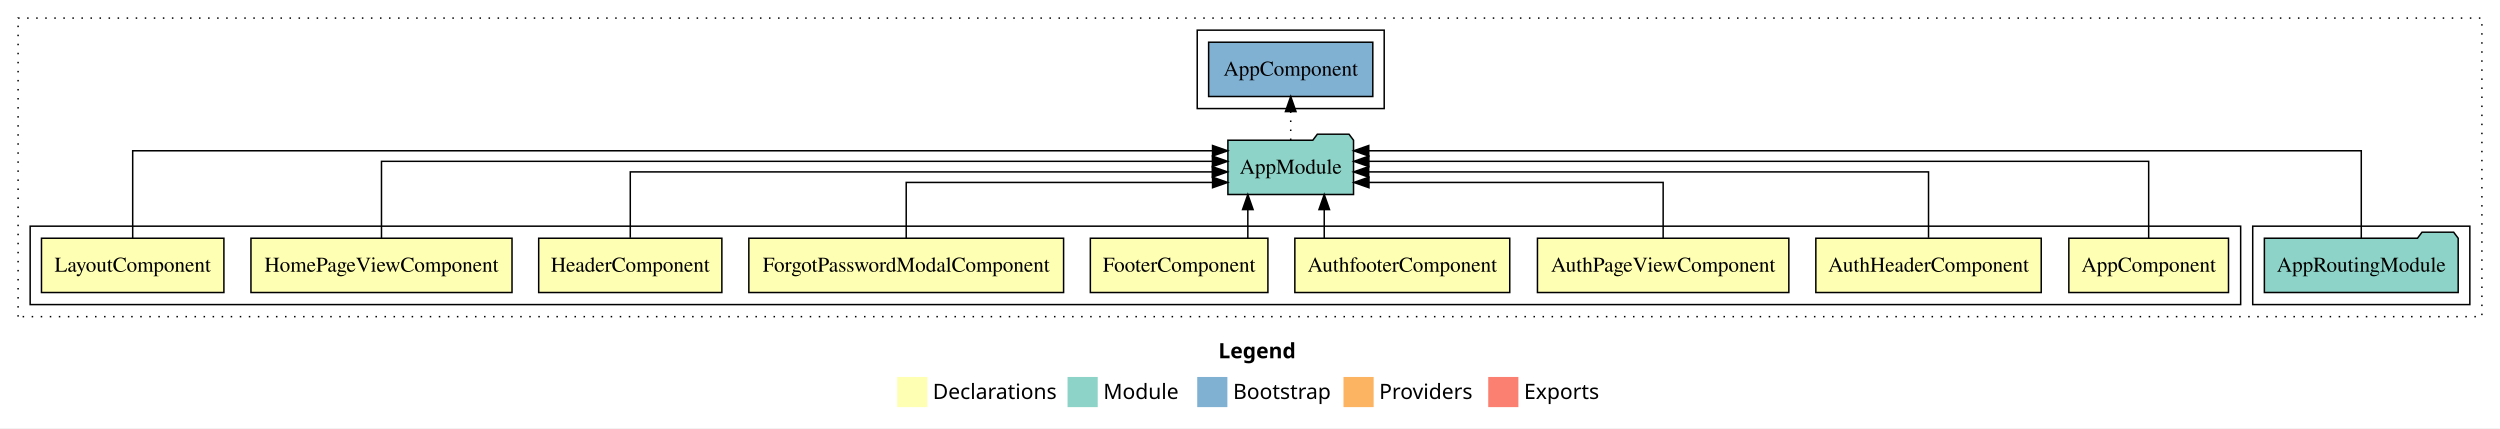
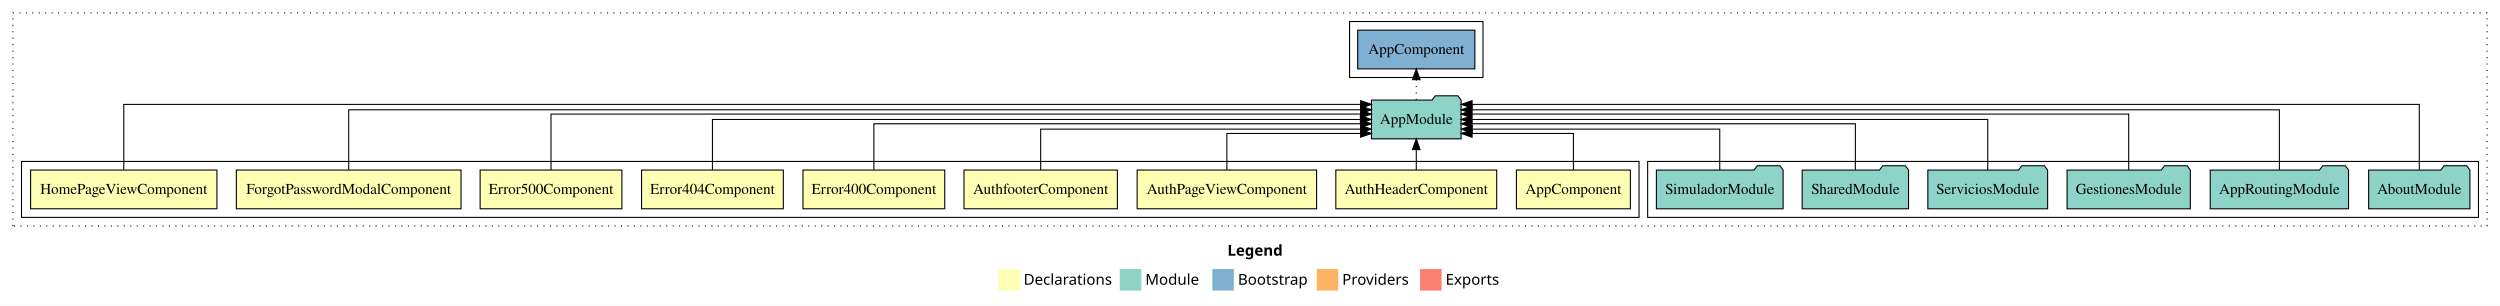
- <svg xmlns="http://www.w3.org/2000/svg" width="1658pt" height="284pt" viewBox="0.00 0.00 1658.00 284.00">
+ <svg xmlns="http://www.w3.org/2000/svg" width="2323pt" height="284pt" viewBox="0.00 0.00 2323.00 284.00">
  <g id="graph0" class="graph" transform="scale(1 1) rotate(0) translate(4 280)">
-     <polygon fill="white" stroke="transparent" points="-4,4 -4,-280 1654,-280 1654,4 -4,4" />
-     <text text-anchor="start" x="804.01" y="-42.4" font-family="Times-12" font-weight="bold" font-size="14.00">Legend</text>
-     <polygon fill="#ffffb3" stroke="transparent" points="591,-10 591,-30 611,-30 611,-10 591,-10" />
-     <text text-anchor="start" x="614.63" y="-15.4" font-family="Times-12" font-size="14.00">  Declarations</text>
-     <polygon fill="#8dd3c7" stroke="transparent" points="704,-10 704,-30 724,-30 724,-10 704,-10" />
-     <text text-anchor="start" x="727.73" y="-15.4" font-family="Times-12" font-size="14.00">  Module</text>
-     <polygon fill="#80b1d3" stroke="transparent" points="790,-10 790,-30 810,-30 810,-10 790,-10" />
-     <text text-anchor="start" x="813.78" y="-15.4" font-family="Times-12" font-size="14.00">  Bootstrap</text>
-     <polygon fill="#fdb462" stroke="transparent" points="887,-10 887,-30 907,-30 907,-10 887,-10" />
-     <text text-anchor="start" x="910.67" y="-15.4" font-family="Times-12" font-size="14.00">  Providers</text>
-     <polygon fill="#fb8072" stroke="transparent" points="983,-10 983,-30 1003,-30 1003,-10 983,-10" />
-     <text text-anchor="start" x="1006.73" y="-15.4" font-family="Times-12" font-size="14.00">  Exports</text>
+     <polygon fill="white" stroke="transparent" points="-4,4 -4,-280 2319,-280 2319,4 -4,4" />
+     <text text-anchor="start" x="1136.51" y="-42.4" font-family="Times-12" font-weight="bold" font-size="14.00">Legend</text>
+     <polygon fill="#ffffb3" stroke="transparent" points="923.5,-10 923.5,-30 943.5,-30 943.5,-10 923.5,-10" />
+     <text text-anchor="start" x="947.13" y="-15.4" font-family="Times-12" font-size="14.00">  Declarations</text>
+     <polygon fill="#8dd3c7" stroke="transparent" points="1036.5,-10 1036.5,-30 1056.5,-30 1056.5,-10 1036.5,-10" />
+     <text text-anchor="start" x="1060.23" y="-15.4" font-family="Times-12" font-size="14.00">  Module</text>
+     <polygon fill="#80b1d3" stroke="transparent" points="1122.5,-10 1122.5,-30 1142.5,-30 1142.5,-10 1122.5,-10" />
+     <text text-anchor="start" x="1146.28" y="-15.4" font-family="Times-12" font-size="14.00">  Bootstrap</text>
+     <polygon fill="#fdb462" stroke="transparent" points="1219.5,-10 1219.5,-30 1239.5,-30 1239.5,-10 1219.5,-10" />
+     <text text-anchor="start" x="1243.17" y="-15.4" font-family="Times-12" font-size="14.00">  Providers</text>
+     <polygon fill="#fb8072" stroke="transparent" points="1315.5,-10 1315.5,-30 1335.5,-30 1335.5,-10 1315.5,-10" />
+     <text text-anchor="start" x="1339.23" y="-15.4" font-family="Times-12" font-size="14.00">  Exports</text>
    <g id="clust1" class="cluster">
-       <polygon fill="none" stroke="black" stroke-dasharray="1,5" points="8,-70 8,-268 1642,-268 1642,-70 8,-70" />
+       <polygon fill="none" stroke="black" stroke-dasharray="1,5" points="8,-70 8,-268 2307,-268 2307,-70 8,-70" />
    </g>
    <g id="clust14" class="cluster">
-       <polygon fill="none" stroke="black" points="790,-208 790,-260 914,-260 914,-208 790,-208" />
+       <polygon fill="none" stroke="black" points="1250,-208 1250,-260 1374,-260 1374,-208 1250,-208" />
    </g>
    <g id="clust12" class="cluster">
-       <polygon fill="none" stroke="black" points="1490,-78 1490,-130 1634,-130 1634,-78 1490,-78" />
+       <polygon fill="none" stroke="black" points="1527,-78 1527,-130 2299,-130 2299,-78 1527,-78" />
    </g>
    <g id="clust2" class="cluster">
-       <polygon fill="none" stroke="black" points="16,-78 16,-130 1482,-130 1482,-78 16,-78" />
+       <polygon fill="none" stroke="black" points="16,-78 16,-130 1519,-130 1519,-78 16,-78" />
    </g>
    <g id="node1" class="node">
-       <polygon fill="#ffffb3" stroke="black" points="1473.94,-122 1368.06,-122 1368.06,-86 1473.94,-86 1473.94,-122" />
-       <text text-anchor="middle" x="1421" y="-99.8" font-family="Times,serif" font-size="14.00">AppComponent</text>
+       <polygon fill="#ffffb3" stroke="black" points="1510.94,-122 1405.06,-122 1405.06,-86 1510.94,-86 1510.94,-122" />
+       <text text-anchor="middle" x="1458" y="-99.8" font-family="Times,serif" font-size="14.00">AppComponent</text>
    </g>
    <g id="node10" class="node">
-       <polygon fill="#8dd3c7" stroke="black" points="893.66,-187 890.66,-191 869.66,-191 866.66,-187 810.34,-187 810.34,-151 893.66,-151 893.66,-187" />
-       <text text-anchor="middle" x="852" y="-164.8" font-family="Times,serif" font-size="14.00">AppModule</text>
+       <polygon fill="#8dd3c7" stroke="black" points="1353.66,-187 1350.66,-191 1329.66,-191 1326.66,-187 1270.34,-187 1270.34,-151 1353.66,-151 1353.66,-187" />
+       <text text-anchor="middle" x="1312" y="-164.8" font-family="Times,serif" font-size="14.00">AppModule</text>
    </g>
    <g id="edge1" class="edge">
-       <path fill="none" stroke="black" d="M1421,-122.13C1421,-142.57 1421,-173 1421,-173 1421,-173 903.84,-173 903.84,-173" />
-       <polygon fill="black" stroke="black" points="903.84,-169.5 893.84,-173 903.84,-176.5 903.84,-169.5" />
+       <path fill="none" stroke="black" d="M1458,-122.19C1458,-137.18 1458,-156 1458,-156 1458,-156 1363.84,-156 1363.84,-156" />
+       <polygon fill="black" stroke="black" points="1363.84,-152.5 1353.84,-156 1363.84,-159.5 1363.84,-152.5" />
    </g>
    <g id="node2" class="node">
-       <polygon fill="#ffffb3" stroke="black" points="1349.74,-122 1200.26,-122 1200.26,-86 1349.74,-86 1349.74,-122" />
-       <text text-anchor="middle" x="1275" y="-99.8" font-family="Times,serif" font-size="14.00">AuthHeaderComponent</text>
+       <polygon fill="#ffffb3" stroke="black" points="1386.74,-122 1237.26,-122 1237.26,-86 1386.74,-86 1386.74,-122" />
+       <text text-anchor="middle" x="1312" y="-99.8" font-family="Times,serif" font-size="14.00">AuthHeaderComponent</text>
    </g>
    <g id="edge2" class="edge">
-       <path fill="none" stroke="black" d="M1275,-122.27C1275,-140.56 1275,-166 1275,-166 1275,-166 903.72,-166 903.72,-166" />
-       <polygon fill="black" stroke="black" points="903.72,-162.5 893.72,-166 903.72,-169.5 903.72,-162.5" />
+       <path fill="none" stroke="black" d="M1312,-122.11C1312,-122.11 1312,-140.99 1312,-140.99" />
+       <polygon fill="black" stroke="black" points="1308.5,-140.99 1312,-150.99 1315.5,-140.99 1308.5,-140.99" />
    </g>
    <g id="node3" class="node">
-       <polygon fill="#ffffb3" stroke="black" points="1182.36,-122 1015.64,-122 1015.64,-86 1182.36,-86 1182.36,-122" />
-       <text text-anchor="middle" x="1099" y="-99.8" font-family="Times,serif" font-size="14.00">AuthPageViewComponent</text>
+       <polygon fill="#ffffb3" stroke="black" points="1219.36,-122 1052.64,-122 1052.64,-86 1219.36,-86 1219.36,-122" />
+       <text text-anchor="middle" x="1136" y="-99.8" font-family="Times,serif" font-size="14.00">AuthPageViewComponent</text>
    </g>
    <g id="edge3" class="edge">
-       <path fill="none" stroke="black" d="M1099,-122.01C1099,-138.05 1099,-159 1099,-159 1099,-159 903.9,-159 903.9,-159" />
-       <polygon fill="black" stroke="black" points="903.9,-155.5 893.9,-159 903.9,-162.5 903.9,-155.5" />
+       <path fill="none" stroke="black" d="M1136,-122.19C1136,-137.18 1136,-156 1136,-156 1136,-156 1260.29,-156 1260.29,-156" />
+       <polygon fill="black" stroke="black" points="1260.29,-159.5 1270.29,-156 1260.29,-152.5 1260.29,-159.5" />
    </g>
    <g id="node4" class="node">
-       <polygon fill="#ffffb3" stroke="black" points="997.26,-122 854.74,-122 854.74,-86 997.26,-86 997.26,-122" />
-       <text text-anchor="middle" x="926" y="-99.8" font-family="Times,serif" font-size="14.00">AuthfooterComponent</text>
+       <polygon fill="#ffffb3" stroke="black" points="1034.26,-122 891.74,-122 891.74,-86 1034.26,-86 1034.26,-122" />
+       <text text-anchor="middle" x="963" y="-99.8" font-family="Times,serif" font-size="14.00">AuthfooterComponent</text>
    </g>
    <g id="edge4" class="edge">
-       <path fill="none" stroke="black" d="M874.23,-122.11C874.23,-122.11 874.23,-140.99 874.23,-140.99" />
-       <polygon fill="black" stroke="black" points="870.73,-140.99 874.23,-150.99 877.73,-140.99 870.73,-140.99" />
+       <path fill="none" stroke="black" d="M963,-122.03C963,-138.4 963,-160 963,-160 963,-160 1260.25,-160 1260.25,-160" />
+       <polygon fill="black" stroke="black" points="1260.25,-163.5 1270.25,-160 1260.25,-156.5 1260.25,-163.5" />
    </g>
    <g id="node5" class="node">
-       <polygon fill="#ffffb3" stroke="black" points="836.88,-122 719.12,-122 719.12,-86 836.88,-86 836.88,-122" />
-       <text text-anchor="middle" x="778" y="-99.8" font-family="Times,serif" font-size="14.00">FooterComponent</text>
+       <polygon fill="#ffffb3" stroke="black" points="873.87,-122 742.13,-122 742.13,-86 873.87,-86 873.87,-122" />
+       <text text-anchor="middle" x="808" y="-99.8" font-family="Times,serif" font-size="14.00">Error400Component</text>
    </g>
    <g id="edge5" class="edge">
-       <path fill="none" stroke="black" d="M823.56,-122.11C823.56,-122.11 823.56,-140.99 823.56,-140.99" />
-       <polygon fill="black" stroke="black" points="820.06,-140.99 823.56,-150.99 827.06,-140.99 820.06,-140.99" />
+       <path fill="none" stroke="black" d="M808,-122.3C808,-140.27 808,-165 808,-165 808,-165 1260.33,-165 1260.33,-165" />
+       <polygon fill="black" stroke="black" points="1260.33,-168.5 1270.33,-165 1260.33,-161.5 1260.33,-168.5" />
    </g>
    <g id="node6" class="node">
-       <polygon fill="#ffffb3" stroke="black" points="701.37,-122 492.63,-122 492.63,-86 701.37,-86 701.37,-122" />
-       <text text-anchor="middle" x="597" y="-99.8" font-family="Times,serif" font-size="14.00">ForgotPasswordModalComponent</text>
+       <polygon fill="#ffffb3" stroke="black" points="723.87,-122 592.13,-122 592.13,-86 723.87,-86 723.87,-122" />
+       <text text-anchor="middle" x="658" y="-99.8" font-family="Times,serif" font-size="14.00">Error404Component</text>
    </g>
    <g id="edge6" class="edge">
-       <path fill="none" stroke="black" d="M597,-122.01C597,-138.05 597,-159 597,-159 597,-159 800.18,-159 800.18,-159" />
-       <polygon fill="black" stroke="black" points="800.18,-162.5 810.18,-159 800.18,-155.5 800.18,-162.5" />
+       <path fill="none" stroke="black" d="M658,-122.11C658,-141.34 658,-169 658,-169 658,-169 1260.09,-169 1260.09,-169" />
+       <polygon fill="black" stroke="black" points="1260.09,-172.5 1270.09,-169 1260.09,-165.5 1260.09,-172.5" />
    </g>
    <g id="node7" class="node">
-       <polygon fill="#ffffb3" stroke="black" points="474.74,-122 353.26,-122 353.26,-86 474.74,-86 474.74,-122" />
-       <text text-anchor="middle" x="414" y="-99.8" font-family="Times,serif" font-size="14.00">HeaderComponent</text>
+       <polygon fill="#ffffb3" stroke="black" points="573.87,-122 442.13,-122 442.13,-86 573.87,-86 573.87,-122" />
+       <text text-anchor="middle" x="508" y="-99.8" font-family="Times,serif" font-size="14.00">Error500Component</text>
    </g>
    <g id="edge7" class="edge">
-       <path fill="none" stroke="black" d="M414,-122.27C414,-140.56 414,-166 414,-166 414,-166 800,-166 800,-166" />
-       <polygon fill="black" stroke="black" points="800,-169.5 810,-166 800,-162.5 800,-169.5" />
+       <path fill="none" stroke="black" d="M508,-122.03C508,-142.77 508,-174 508,-174 508,-174 1260.19,-174 1260.19,-174" />
+       <polygon fill="black" stroke="black" points="1260.19,-177.5 1270.19,-174 1260.19,-170.5 1260.19,-177.5" />
    </g>
    <g id="node8" class="node">
-       <polygon fill="#ffffb3" stroke="black" points="335.57,-122 162.43,-122 162.43,-86 335.57,-86 335.57,-122" />
-       <text text-anchor="middle" x="249" y="-99.8" font-family="Times,serif" font-size="14.00">HomePageViewComponent</text>
+       <polygon fill="#ffffb3" stroke="black" points="424.37,-122 215.63,-122 215.63,-86 424.37,-86 424.37,-122" />
+       <text text-anchor="middle" x="320" y="-99.8" font-family="Times,serif" font-size="14.00">ForgotPasswordModalComponent</text>
    </g>
    <g id="edge8" class="edge">
-       <path fill="none" stroke="black" d="M249,-122.13C249,-142.57 249,-173 249,-173 249,-173 800.08,-173 800.08,-173" />
-       <polygon fill="black" stroke="black" points="800.08,-176.5 810.08,-173 800.08,-169.5 800.08,-176.5" />
+       <path fill="none" stroke="black" d="M320,-122.29C320,-144.21 320,-178 320,-178 320,-178 1260.32,-178 1260.32,-178" />
+       <polygon fill="black" stroke="black" points="1260.32,-181.5 1270.32,-178 1260.32,-174.5 1260.32,-181.5" />
    </g>
    <g id="node9" class="node">
-       <polygon fill="#ffffb3" stroke="black" points="144.49,-122 23.51,-122 23.51,-86 144.49,-86 144.49,-122" />
-       <text text-anchor="middle" x="84" y="-99.8" font-family="Times,serif" font-size="14.00">LayoutComponent</text>
+       <polygon fill="#ffffb3" stroke="black" points="197.57,-122 24.43,-122 24.43,-86 197.57,-86 197.57,-122" />
+       <text text-anchor="middle" x="111" y="-99.8" font-family="Times,serif" font-size="14.00">HomePageViewComponent</text>
    </g>
    <g id="edge9" class="edge">
-       <path fill="none" stroke="black" d="M84,-122.01C84,-144.49 84,-180 84,-180 84,-180 800.16,-180 800.16,-180" />
-       <polygon fill="black" stroke="black" points="800.16,-183.5 810.16,-180 800.16,-176.5 800.16,-183.5" />
+       <path fill="none" stroke="black" d="M111,-122.32C111,-145.66 111,-183 111,-183 111,-183 1260.31,-183 1260.31,-183" />
+       <polygon fill="black" stroke="black" points="1260.31,-186.5 1270.31,-183 1260.31,-179.5 1260.31,-186.5" />
+     </g>
+     <g id="node17" class="node">
+       <polygon fill="#80b1d3" stroke="black" points="1366.44,-252 1257.56,-252 1257.56,-216 1366.44,-216 1366.44,-252" />
+       <text text-anchor="middle" x="1312" y="-229.8" font-family="Times,serif" font-size="14.00">AppComponent </text>
+     </g>
+     <g id="edge16" class="edge">
+       <path fill="none" stroke="black" stroke-dasharray="1,5" d="M1312,-187.11C1312,-187.11 1312,-205.99 1312,-205.99" />
+       <polygon fill="black" stroke="black" points="1308.5,-205.99 1312,-215.99 1315.5,-205.99 1308.5,-205.99" />
+     </g>
+     <g id="node11" class="node">
+       <polygon fill="#8dd3c7" stroke="black" points="2291.05,-122 2288.05,-126 2267.05,-126 2264.05,-122 2196.95,-122 2196.95,-86 2291.05,-86 2291.05,-122" />
+       <text text-anchor="middle" x="2244" y="-99.8" font-family="Times,serif" font-size="14.00">AboutModule</text>
+     </g>
+     <g id="edge10" class="edge">
+       <path fill="none" stroke="black" d="M2244,-122.32C2244,-145.66 2244,-183 2244,-183 2244,-183 1363.86,-183 1363.86,-183" />
+       <polygon fill="black" stroke="black" points="1363.86,-179.5 1353.86,-183 1363.86,-186.5 1363.86,-179.5" />
    </g>
    <g id="node12" class="node">
-       <polygon fill="#80b1d3" stroke="black" points="906.44,-252 797.56,-252 797.56,-216 906.44,-216 906.44,-252" />
-       <text text-anchor="middle" x="852" y="-229.8" font-family="Times,serif" font-size="14.00">AppComponent </text>
+       <polygon fill="#8dd3c7" stroke="black" points="2178.27,-122 2175.27,-126 2154.27,-126 2151.27,-122 2049.73,-122 2049.73,-86 2178.27,-86 2178.27,-122" />
+       <text text-anchor="middle" x="2114" y="-99.8" font-family="Times,serif" font-size="14.00">AppRoutingModule</text>
    </g>
    <g id="edge11" class="edge">
-       <path fill="none" stroke="black" stroke-dasharray="1,5" d="M852,-187.11C852,-187.11 852,-205.99 852,-205.99" />
-       <polygon fill="black" stroke="black" points="848.5,-205.99 852,-215.99 855.5,-205.99 848.5,-205.99" />
+       <path fill="none" stroke="black" d="M2114,-122.29C2114,-144.21 2114,-178 2114,-178 2114,-178 1363.71,-178 1363.71,-178" />
+       <polygon fill="black" stroke="black" points="1363.71,-174.5 1353.71,-178 1363.71,-181.5 1363.71,-174.5" />
    </g>
-     <g id="node11" class="node">
-       <polygon fill="#8dd3c7" stroke="black" points="1626.27,-122 1623.27,-126 1602.27,-126 1599.27,-122 1497.73,-122 1497.73,-86 1626.27,-86 1626.27,-122" />
-       <text text-anchor="middle" x="1562" y="-99.8" font-family="Times,serif" font-size="14.00">AppRoutingModule</text>
+     <g id="node13" class="node">
+       <polygon fill="#8dd3c7" stroke="black" points="2031.26,-122 2028.26,-126 2007.26,-126 2004.26,-122 1916.74,-122 1916.74,-86 2031.26,-86 2031.26,-122" />
+       <text text-anchor="middle" x="1974" y="-99.8" font-family="Times,serif" font-size="14.00">GestionesModule</text>
    </g>
-     <g id="edge10" class="edge">
-       <path fill="none" stroke="black" d="M1562,-122.01C1562,-144.49 1562,-180 1562,-180 1562,-180 903.76,-180 903.76,-180" />
-       <polygon fill="black" stroke="black" points="903.76,-176.5 893.76,-180 903.76,-183.5 903.76,-176.5" />
+     <g id="edge12" class="edge">
+       <path fill="none" stroke="black" d="M1974,-122.03C1974,-142.77 1974,-174 1974,-174 1974,-174 1363.66,-174 1363.66,-174" />
+       <polygon fill="black" stroke="black" points="1363.66,-170.5 1353.66,-174 1363.66,-177.5 1363.66,-170.5" />
+     </g>
+     <g id="node14" class="node">
+       <polygon fill="#8dd3c7" stroke="black" points="1898.65,-122 1895.65,-126 1874.65,-126 1871.65,-122 1787.35,-122 1787.35,-86 1898.65,-86 1898.65,-122" />
+       <text text-anchor="middle" x="1843" y="-99.8" font-family="Times,serif" font-size="14.00">ServiciosModule</text>
+     </g>
+     <g id="edge13" class="edge">
+       <path fill="none" stroke="black" d="M1843,-122.11C1843,-141.34 1843,-169 1843,-169 1843,-169 1363.67,-169 1363.67,-169" />
+       <polygon fill="black" stroke="black" points="1363.67,-165.5 1353.67,-169 1363.67,-172.5 1363.67,-165.5" />
+     </g>
+     <g id="node15" class="node">
+       <polygon fill="#8dd3c7" stroke="black" points="1769.42,-122 1766.42,-126 1745.42,-126 1742.42,-122 1670.58,-122 1670.58,-86 1769.42,-86 1769.42,-122" />
+       <text text-anchor="middle" x="1720" y="-99.8" font-family="Times,serif" font-size="14.00">SharedModule</text>
+     </g>
+     <g id="edge14" class="edge">
+       <path fill="none" stroke="black" d="M1720,-122.3C1720,-140.27 1720,-165 1720,-165 1720,-165 1363.75,-165 1363.75,-165" />
+       <polygon fill="black" stroke="black" points="1363.75,-161.5 1353.75,-165 1363.75,-168.5 1363.75,-161.5" />
+     </g>
+     <g id="node16" class="node">
+       <polygon fill="#8dd3c7" stroke="black" points="1652.88,-122 1649.88,-126 1628.88,-126 1625.88,-122 1535.12,-122 1535.12,-86 1652.88,-86 1652.88,-122" />
+       <text text-anchor="middle" x="1594" y="-99.8" font-family="Times,serif" font-size="14.00">SimuladorModule</text>
+     </g>
+     <g id="edge15" class="edge">
+       <path fill="none" stroke="black" d="M1594,-122.03C1594,-138.4 1594,-160 1594,-160 1594,-160 1363.91,-160 1363.91,-160" />
+       <polygon fill="black" stroke="black" points="1363.91,-156.5 1353.91,-160 1363.91,-163.5 1363.91,-156.5" />
    </g>
  </g>
</svg>
